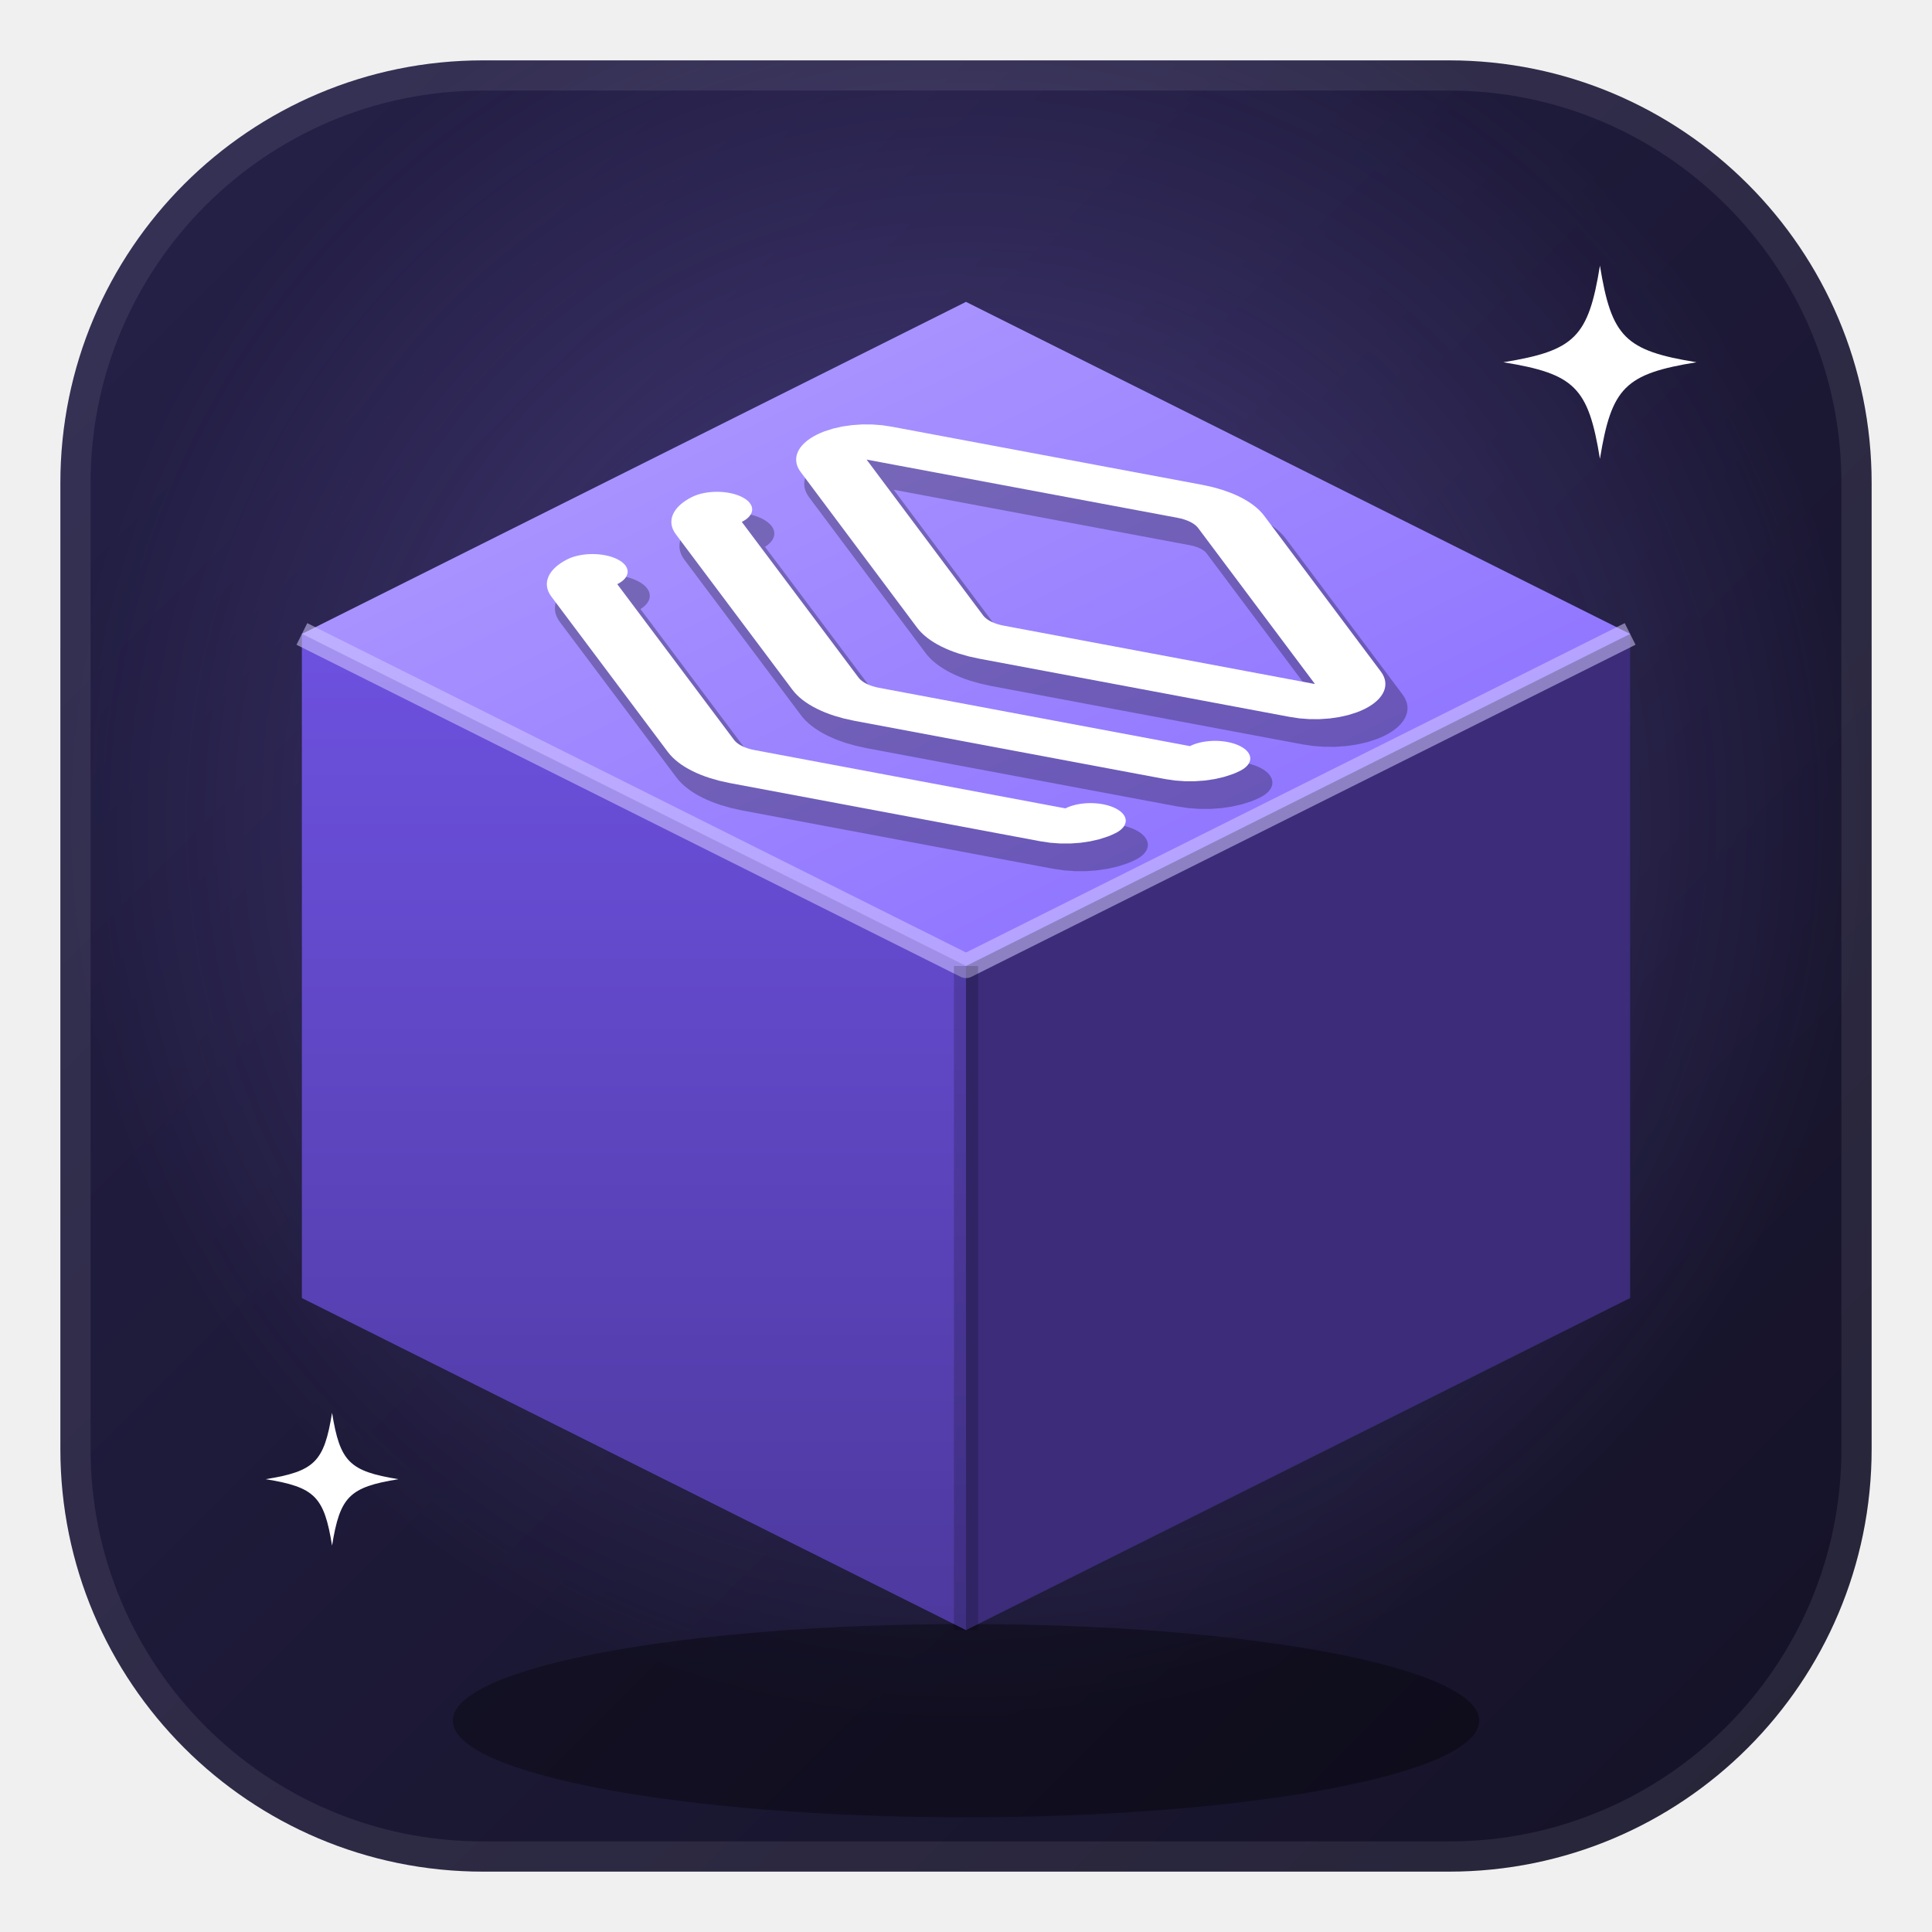
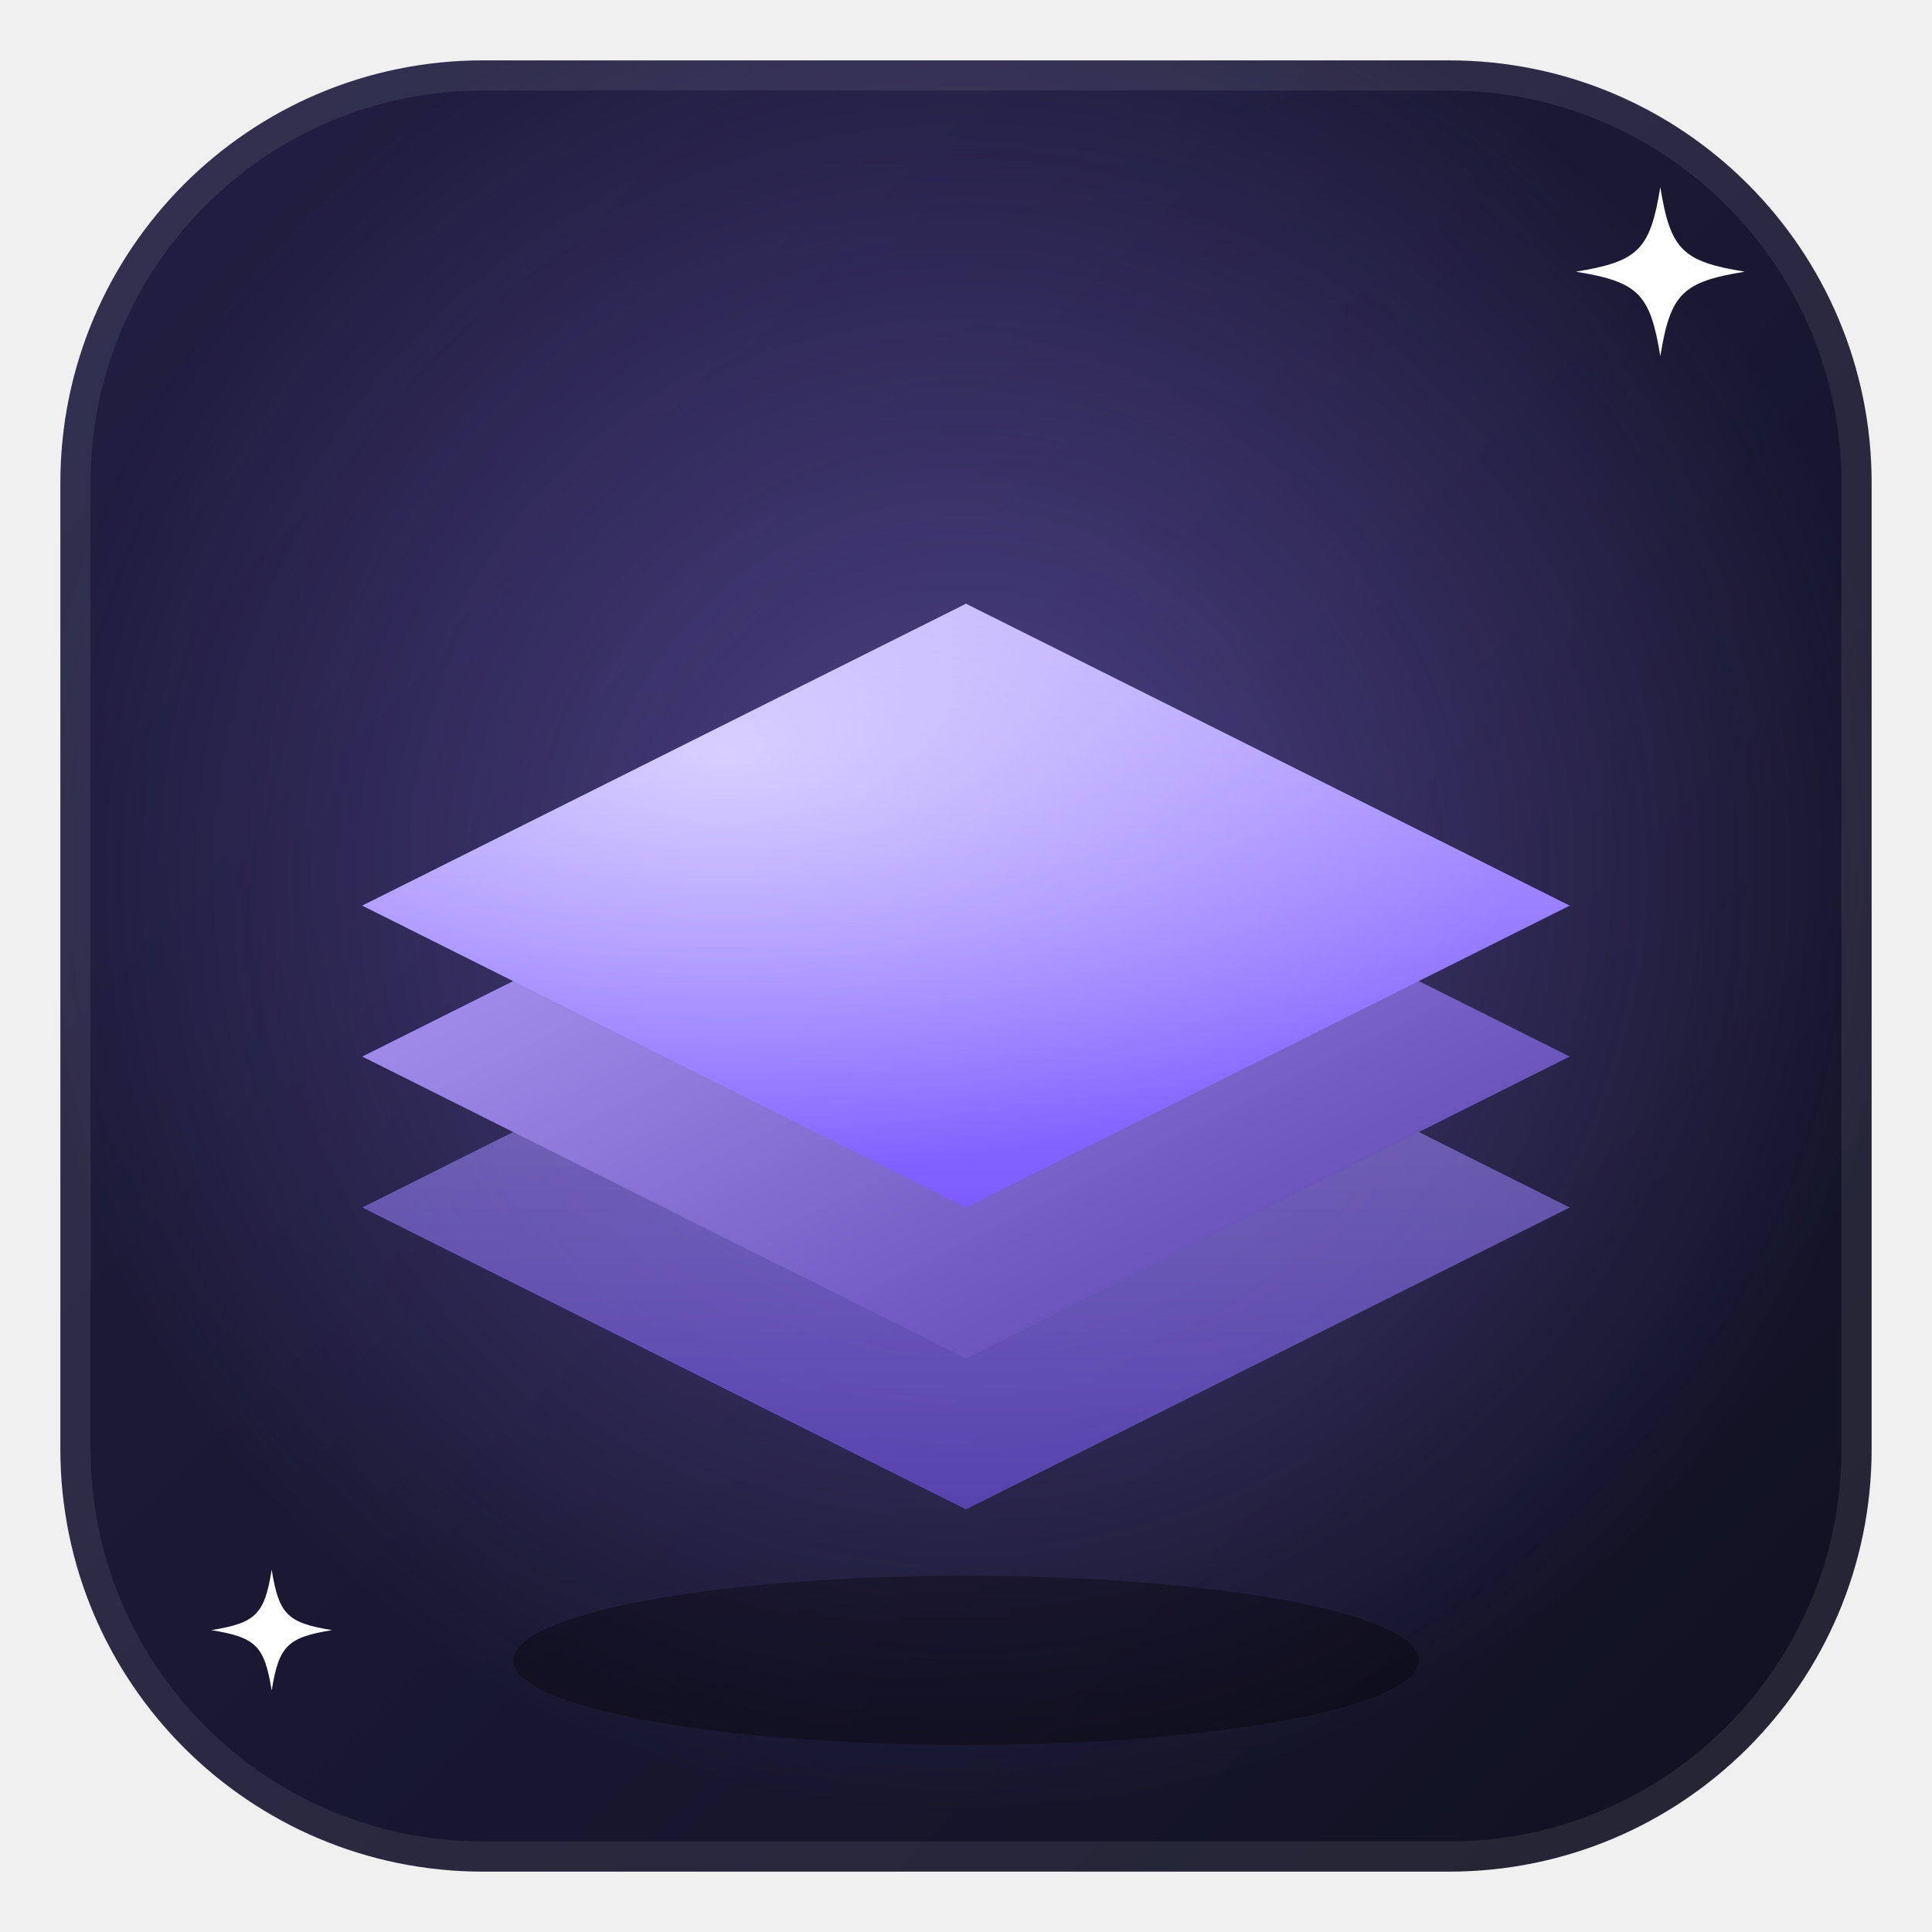
<svg xmlns="http://www.w3.org/2000/svg" viewBox="0 0 64 64" role="img" aria-hidden="true">
  <defs>
    <linearGradient id="bg" x1="0" y1="0" x2="1" y2="1">
-       <stop offset="0" stop-color="#252048" />
-       <stop offset="1" stop-color="#141226" />
+       <stop offset="0" stop-color="#221e43" />
+       <stop offset="1" stop-color="#111121" />
    </linearGradient>
-     <radialGradient id="halo" cx=".5" cy=".42" r=".5">
-       <stop offset="0" stop-color="#967dff" stop-opacity=".38" />
+     <radialGradient id="halo" cx=".5" cy=".45" r=".52">
+       <stop offset="0" stop-color="#967dff" stop-opacity=".42" />
      <stop offset="1" stop-color="#967dff" stop-opacity="0" />
    </radialGradient>
-     <linearGradient id="it" x1="0" y1="0" x2="1" y2="1">
-       <stop offset="0" stop-color="#b3a0ff" />
-       <stop offset="1" stop-color="#8669ff" />
+     <linearGradient id="im" x1="0" y1="0" x2="1" y2="1">
+       <stop offset="0" stop-color="#b7a5ff" />
+       <stop offset="1" stop-color="#513ca6" />
    </linearGradient>
-     <linearGradient id="il" x1="0" y1="0" x2="0" y2="1">
-       <stop offset="0" stop-color="#6d51e0" />
-       <stop offset="1" stop-color="#4d399e" />
+     <linearGradient id="iv" x1="0" y1="0" x2="0" y2="1">
+       <stop offset="0" stop-color="#b7a5ff" />
+       <stop offset="1" stop-color="#7c5cff" />
    </linearGradient>
-     <linearGradient id="ish" x1="0" y1="0" x2="1" y2="0">
+     <linearGradient id="iw" x1="0" y1="0" x2="0" y2="1">
+       <stop offset="0" stop-color="#ffffff" />
+       <stop offset="1" stop-color="#dfe5ee" />
+     </linearGradient>
+     <linearGradient id="ig" x1="0" y1="0" x2="0" y2="1">
+       <stop offset="0" stop-color="#ffe08a" />
+       <stop offset="1" stop-color="#f2a62b" />
+     </linearGradient>
+     <radialGradient id="ih" cx=".3" cy=".25" r=".7">
+       <stop offset="0" stop-color="#fff" stop-opacity=".55" />
+       <stop offset="1" stop-color="#fff" stop-opacity="0" />
+     </radialGradient>
+     <linearGradient id="is" x1="0" y1="0" x2="1" y2="0">
      <stop offset="0" stop-color="#fff" stop-opacity="0" />
-       <stop offset=".5" stop-color="#fff" stop-opacity=".55" />
+       <stop offset=".5" stop-color="#fff" stop-opacity=".6" />
      <stop offset="1" stop-color="#fff" stop-opacity="0" />
    </linearGradient>
-     <clipPath id="ic">
-       <path d="M32 10 L54 21 L32 32 L10 21 Z" />
-     </clipPath>
  </defs>
-   <style>.ibob,.ishadow{transform-box:fill-box;transform-origin:50% 50%}@keyframes ib{0%,100%{transform:translateY(0)}50%{transform:translateY(-2.2px)}}@keyframes isd{0%,100%{transform:scaleX(1);opacity:.35}50%{transform:scaleX(.86);opacity:.22}}@keyframes is{0%,55%{transform:translateX(0)}100%{transform:translateX(78px)}}@keyframes ig{0%,100%{opacity:.9}50%{opacity:1}}.ibob{animation:ib 4.2s ease-in-out infinite}.ishadow{animation:isd 4.2s ease-in-out infinite}.ishine{animation:is 5.5s ease-in-out infinite}.iglow{animation:ig 4.2s ease-in-out infinite}.sp{transform-box:fill-box;transform-origin:50% 50%;animation:tw 3.2s ease-in-out infinite}@keyframes tw{0%,100%{opacity:.15;transform:scale(.4) rotate(0)}50%{opacity:.95;transform:scale(1) rotate(45deg)}}@media (prefers-reduced-motion:reduce){*{animation:none!important}}</style>
+   <style>.ifl,.ipu,.ibl,.isp,.iwg,.iri,.isd,.ipop{transform-box:fill-box;transform-origin:50% 50%}.igr{transform-box:fill-box;transform-origin:50% 100%}@keyframes ifl{0%,100%{transform:translateY(0)}50%{transform:translateY(-2px)}}.ifl{animation:ifl 4.2s ease-in-out infinite}@keyframes isd{0%,100%{transform:scaleX(1);opacity:.32}50%{transform:scaleX(.85);opacity:.2}}.isd{animation:isd 4.2s ease-in-out infinite}@keyframes ipu{0%,100%{opacity:.55}50%{opacity:1}}.ipu{animation:ipu 2.4s ease-in-out infinite}@keyframes ibl{0%,44%,56%,100%{opacity:1}50%{opacity:.15}}.ibl{animation:ibl 3s steps(1,end) infinite}@keyframes isp{to{transform:rotate(360deg)}}.isp{animation:isp 14s linear infinite}@keyframes iwg{0%,100%{transform:rotate(-6deg)}50%{transform:rotate(6deg)}}.iwg{animation:iwg 3.4s ease-in-out infinite}@keyframes iri{0%{transform:translateY(2px);opacity:.7}100%{transform:translateY(-3.5px);opacity:1}}.iri{animation:iri 1.6s ease-in-out infinite alternate}@keyframes igr{0%,100%{transform:scaleY(.55)}50%{transform:scaleY(1)}}.igr{animation:igr 2.8s ease-in-out infinite}@keyframes ipop{0%,100%{transform:scale(.9)}50%{transform:scale(1.08)}}.ipop{animation:ipop 2.6s ease-in-out infinite}@keyframes ish{0%,60%{transform:translateX(-30px)}100%{transform:translateX(70px)}}.ish{animation:ish 5s ease-in-out infinite}@keyframes idash{to{stroke-dashoffset:-40}}.idash{animation:idash 2.4s linear infinite}@keyframes isw{0%,100%{transform:rotate(-50deg)}50%{transform:rotate(35deg)}}.tw{transform-box:fill-box;transform-origin:50% 50%;animation:tw 3.2s ease-in-out infinite}@keyframes tw{0%,100%{opacity:.15;transform:scale(.4) rotate(0)}50%{opacity:.95;transform:scale(1) rotate(45deg)}}@media (prefers-reduced-motion:reduce){*{animation:none!important}}</style>
  <rect x="2" y="2" width="60" height="60" rx="14" fill="url(#bg)" />
  <rect x="2" y="2" width="60" height="60" rx="14" fill="url(#halo)" />
  <rect x="2.5" y="2.5" width="59" height="59" rx="13.5" fill="none" stroke="#fff" stroke-opacity=".08" />
-   <g class="ibob">
-     <ellipse cx="32" cy="57" rx="17" ry="3.2" fill="#000" opacity=".35" class="ishadow" />
-     <path d="M10 21 L32 32 V54 L10 43 Z" fill="url(#il)" />
-     <path d="M54 21 L32 32 V54 L54 43 Z" fill="#3c2c7a" />
-     <path d="M32 10 L54 21 L32 32 L10 21 Z" fill="url(#it)" />
-     <path d="M10 21 L32 32 L54 21" fill="none" stroke="#d1c6ff" stroke-opacity=".55" stroke-width=".8" stroke-linejoin="round" />
-     <path d="M32 32 V54" stroke="#000" stroke-opacity=".18" stroke-width=".8" />
-     <g clip-path="url(#ic)">
-       <rect class="ishine" x="-14" y="6" width="14" height="30" fill="url(#ish)" transform="skewX(-25)" />
+   <ellipse class="isd" cx="32" cy="55" rx="15" ry="2.8" fill="#000" opacity=".32" />
+   <g class="ifl">
+     <g class="iri" style="animation-duration:4s">
+       <path d="M32 40 12 30l20-10 20 10z" fill="url(#iv)" opacity=".55" transform="translate(0 10)" />
    </g>
-     <g transform="translate(.5 .8)">
-       <g transform="matrix(0.825 0.4125 -0.825 0.4125 32 11.100)" fill="none" stroke="#000" stroke-opacity=".28" stroke-width="2.4" stroke-linecap="round" stroke-linejoin="round">
-         <path d="M12.83 2.18a2 2 0 0 0-1.66 0L2.6 6.08a1 1 0 0 0 0 1.83l8.58 3.91a2 2 0 0 0 1.66 0l8.58-3.9a1 1 0 0 0 0-1.83z" />
-         <path d="M2 12a1 1 0 0 0 .58.91l8.6 3.91a2 2 0 0 0 1.65 0l8.58-3.9A1 1 0 0 0 22 12" />
-         <path d="M2 17a1 1 0 0 0 .58.91l8.6 3.91a2 2 0 0 0 1.65 0l8.58-3.9A1 1 0 0 0 22 17" />
-       </g>
-     </g>
-     <g class="iglow" transform="matrix(0.825 0.4125 -0.825 0.4125 32 11.100)" fill="none" stroke="#fff" stroke-width="2" stroke-linecap="round" stroke-linejoin="round">
-       <path d="M12.83 2.18a2 2 0 0 0-1.66 0L2.6 6.08a1 1 0 0 0 0 1.83l8.58 3.91a2 2 0 0 0 1.66 0l8.58-3.9a1 1 0 0 0 0-1.83z" />
-       <path d="M2 12a1 1 0 0 0 .58.91l8.6 3.91a2 2 0 0 0 1.65 0l8.58-3.9A1 1 0 0 0 22 12" />
-       <path d="M2 17a1 1 0 0 0 .58.91l8.6 3.91a2 2 0 0 0 1.65 0l8.58-3.9A1 1 0 0 0 22 17" />
-     </g>
+     <path d="M32 40 12 30l20-10 20 10z" fill="url(#im)" transform="translate(0 5)" />
+     <path d="M32 40 12 30l20-10 20 10z" fill="url(#iv)" />
+     <path d="M32 40 12 30l20-10 20 10z" fill="url(#ih)" />
  </g>
-   <g transform="translate(53 12) scale(.32)">
-     <path class="sp" d="M0 -10 C1.2 -2.6 2.6 -1.2 10 0 C2.6 1.2 1.2 2.6 0 10 C-1.2 2.6 -2.6 1.2 -10 0 C-2.6 -1.2 -1.2 -2.6 0 -10Z" fill="#fff" />
+   <g transform="translate(55 9) scale(.28)">
+     <path class="tw" d="M0 -10 C1.2 -2.6 2.6 -1.2 10 0 C2.6 1.2 1.2 2.6 0 10 C-1.2 2.6 -2.6 1.2 -10 0 C-2.6 -1.2 -1.2 -2.6 0 -10Z" fill="#fff" />
  </g>
-   <g transform="translate(11 49) scale(.22)">
-     <path class="sp" style="animation-delay:1.4s" d="M0 -10 C1.2 -2.6 2.6 -1.2 10 0 C2.6 1.2 1.2 2.6 0 10 C-1.2 2.6 -2.6 1.2 -10 0 C-2.6 -1.2 -1.2 -2.6 0 -10Z" fill="#fff" />
+   <g transform="translate(9 54) scale(.2)">
+     <path class="tw" style="animation-delay:1.4s" d="M0 -10 C1.2 -2.6 2.6 -1.2 10 0 C2.6 1.2 1.2 2.6 0 10 C-1.2 2.6 -2.6 1.2 -10 0 C-2.6 -1.2 -1.2 -2.6 0 -10Z" fill="#fff" />
  </g>
</svg>
